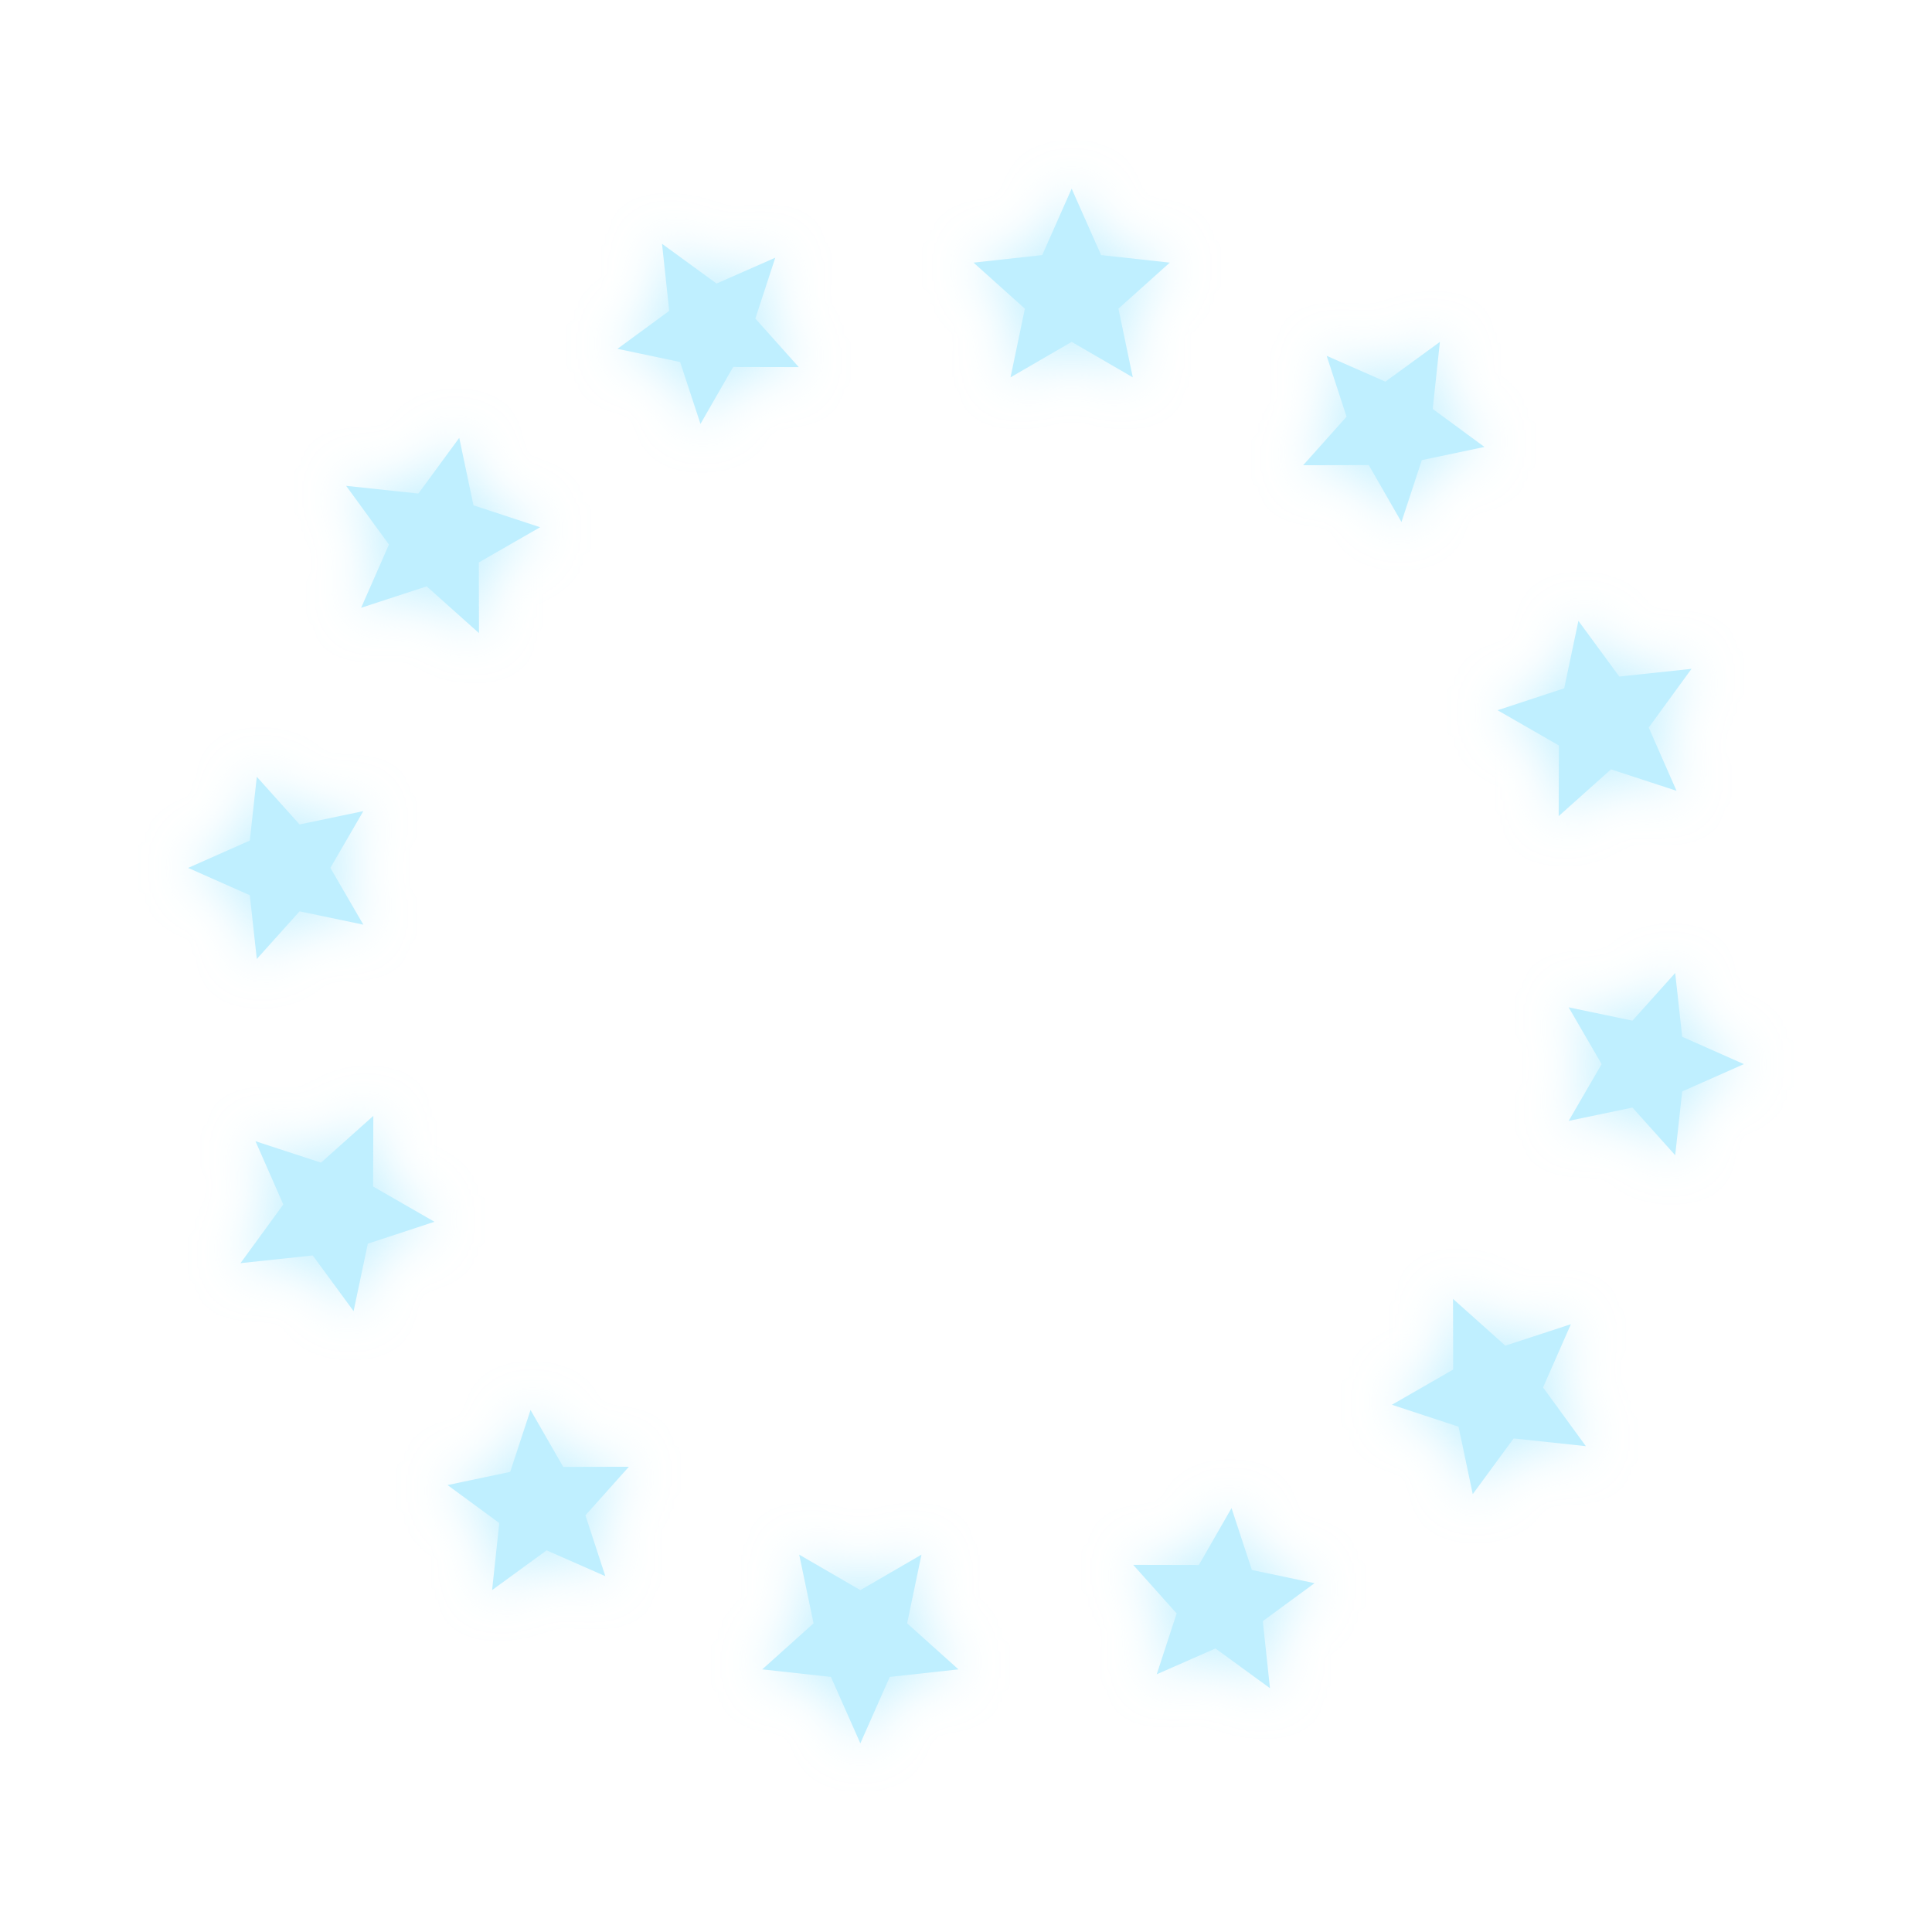
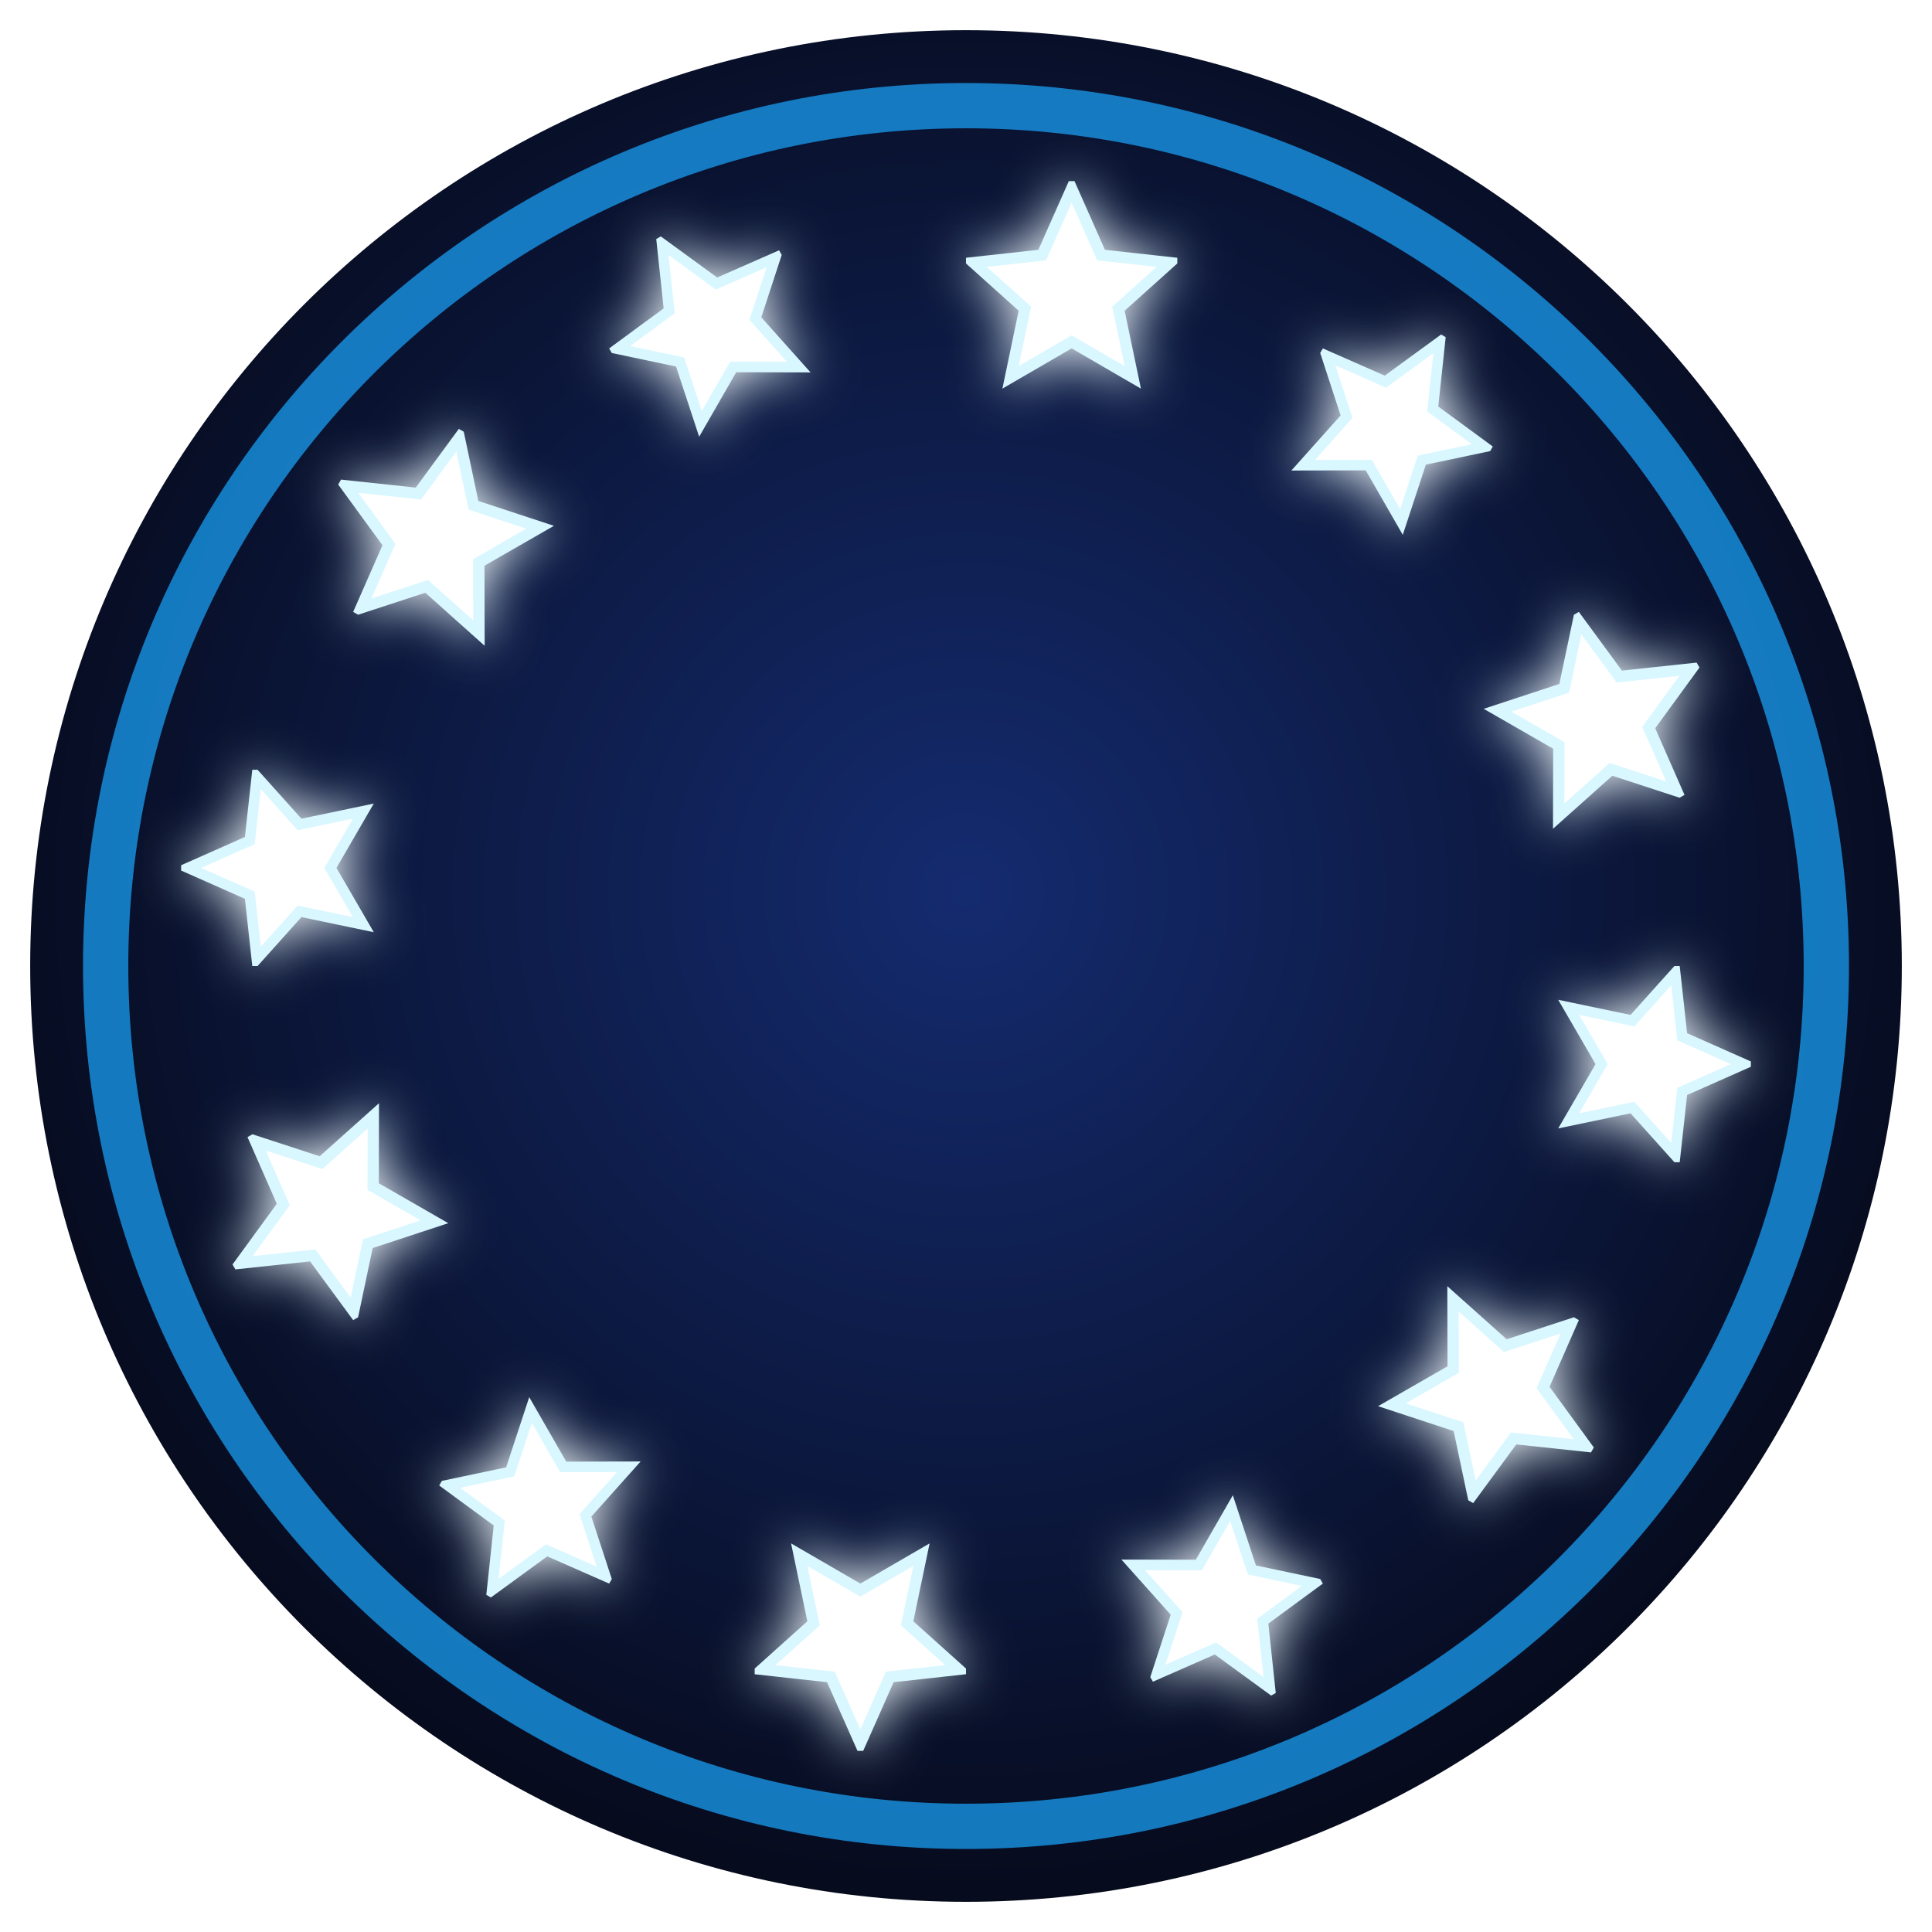
<svg xmlns="http://www.w3.org/2000/svg" width="256" height="256" viewBox="0 0 256 256" role="img" aria-label="Star circle icon">
  <defs>
+     <radialGradient id="bgGradient" cx="50%" cy="46%" r="58%">
+       <stop offset="0" stop-color="#142b6f" />
+       <stop offset="1" stop-color="#050816" />
+     </radialGradient>
    <linearGradient id="starGradient" x1="40" y1="28" x2="216" y2="228" gradientUnits="userSpaceOnUse">
-       <stop offset="0" stop-color="#bfefff" />
-       <stop offset="0.52" stop-color="#32b8ff" />
-       <stop offset="1" stop-color="#006dff" />
+       <stop offset="0" stop-color="#ffffff" />
+       <stop offset="0.45" stop-color="#55d7ff" />
+       <stop offset="1" stop-color="#0088ff" />
    </linearGradient>
    <filter id="softGlow" x="-20%" y="-20%" width="140%" height="140%">
      <feGaussianBlur stdDeviation="3.5" result="blur" />
      <feMerge>
        <feMergeNode in="blur" />
        <feMergeNode in="SourceGraphic" />
      </feMerge>
    </filter>
    <symbol id="star" viewBox="-14 -14 28 28">
      <path d="M0-13 3.9-4.2 13-3.2 6.2 2.9 8.1 12 0 7.3-8.1 12-6.2 2.9-13-3.2-3.9-4.2Z" />
    </symbol>
  </defs>
-   <g fill="url(#starGradient)" filter="url(#softGlow)">
+   <circle cx="128" cy="128" r="124" fill="url(#bgGradient)" />
+   <circle cx="128" cy="128" r="114" fill="none" stroke="#1aa7ff" stroke-opacity="0.7" stroke-width="6" />
+   <g fill="url(#starGradient)" stroke="#d9f7ff" stroke-width="1.5" filter="url(#softGlow)">
    <use href="#star" x="128" y="24" width="28" height="28" transform="translate(128 24) rotate(0) translate(-128 -24)" />
    <use href="#star" x="180" y="38" width="26" height="26" transform="translate(180 38) rotate(30) translate(-180 -38)" />
    <use href="#star" x="218" y="76" width="28" height="28" transform="translate(218 76) rotate(60) translate(-218 -76)" />
    <use href="#star" x="232" y="128" width="26" height="26" transform="translate(232 128) rotate(90) translate(-232 -128)" />
    <use href="#star" x="218" y="180" width="28" height="28" transform="translate(218 180) rotate(120) translate(-218 -180)" />
    <use href="#star" x="180" y="218" width="26" height="26" transform="translate(180 218) rotate(150) translate(-180 -218)" />
    <use href="#star" x="128" y="232" width="28" height="28" transform="translate(128 232) rotate(180) translate(-128 -232)" />
    <use href="#star" x="76" y="218" width="26" height="26" transform="translate(76 218) rotate(210) translate(-76 -218)" />
    <use href="#star" x="38" y="180" width="28" height="28" transform="translate(38 180) rotate(240) translate(-38 -180)" />
    <use href="#star" x="24" y="128" width="26" height="26" transform="translate(24 128) rotate(270) translate(-24 -128)" />
    <use href="#star" x="38" y="76" width="28" height="28" transform="translate(38 76) rotate(300) translate(-38 -76)" />
    <use href="#star" x="76" y="38" width="26" height="26" transform="translate(76 38) rotate(330) translate(-76 -38)" />
  </g>
</svg>
